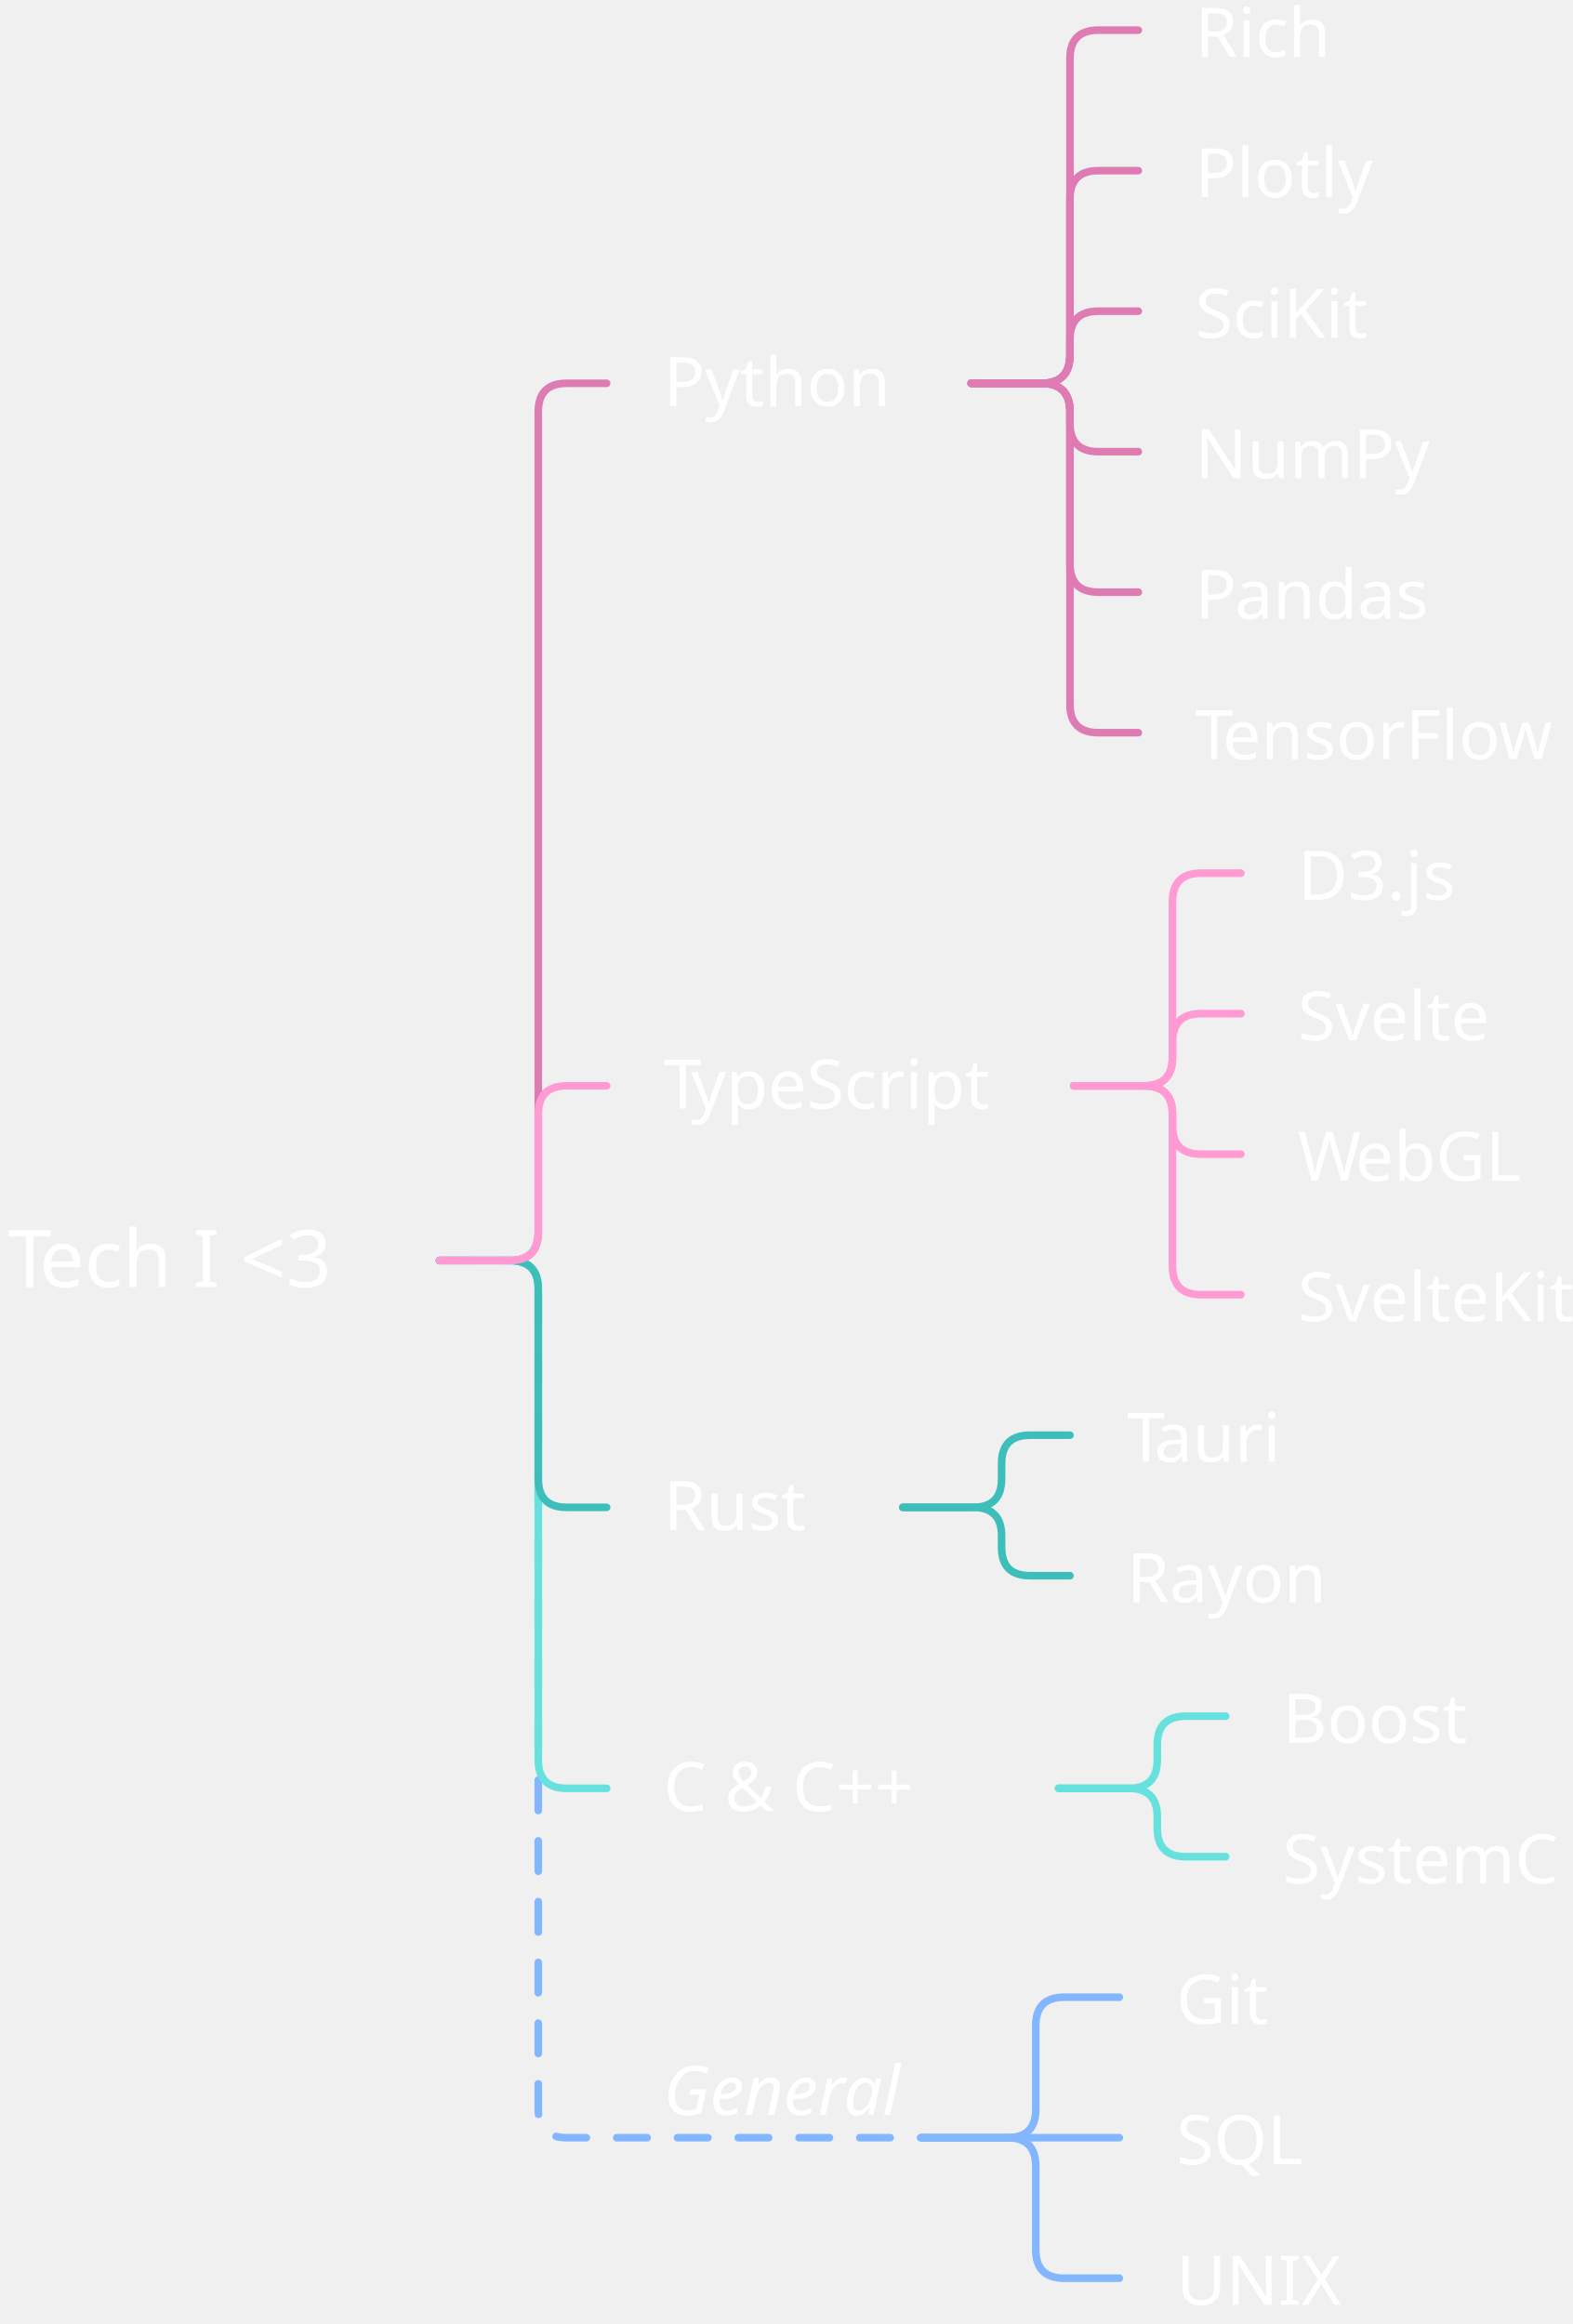
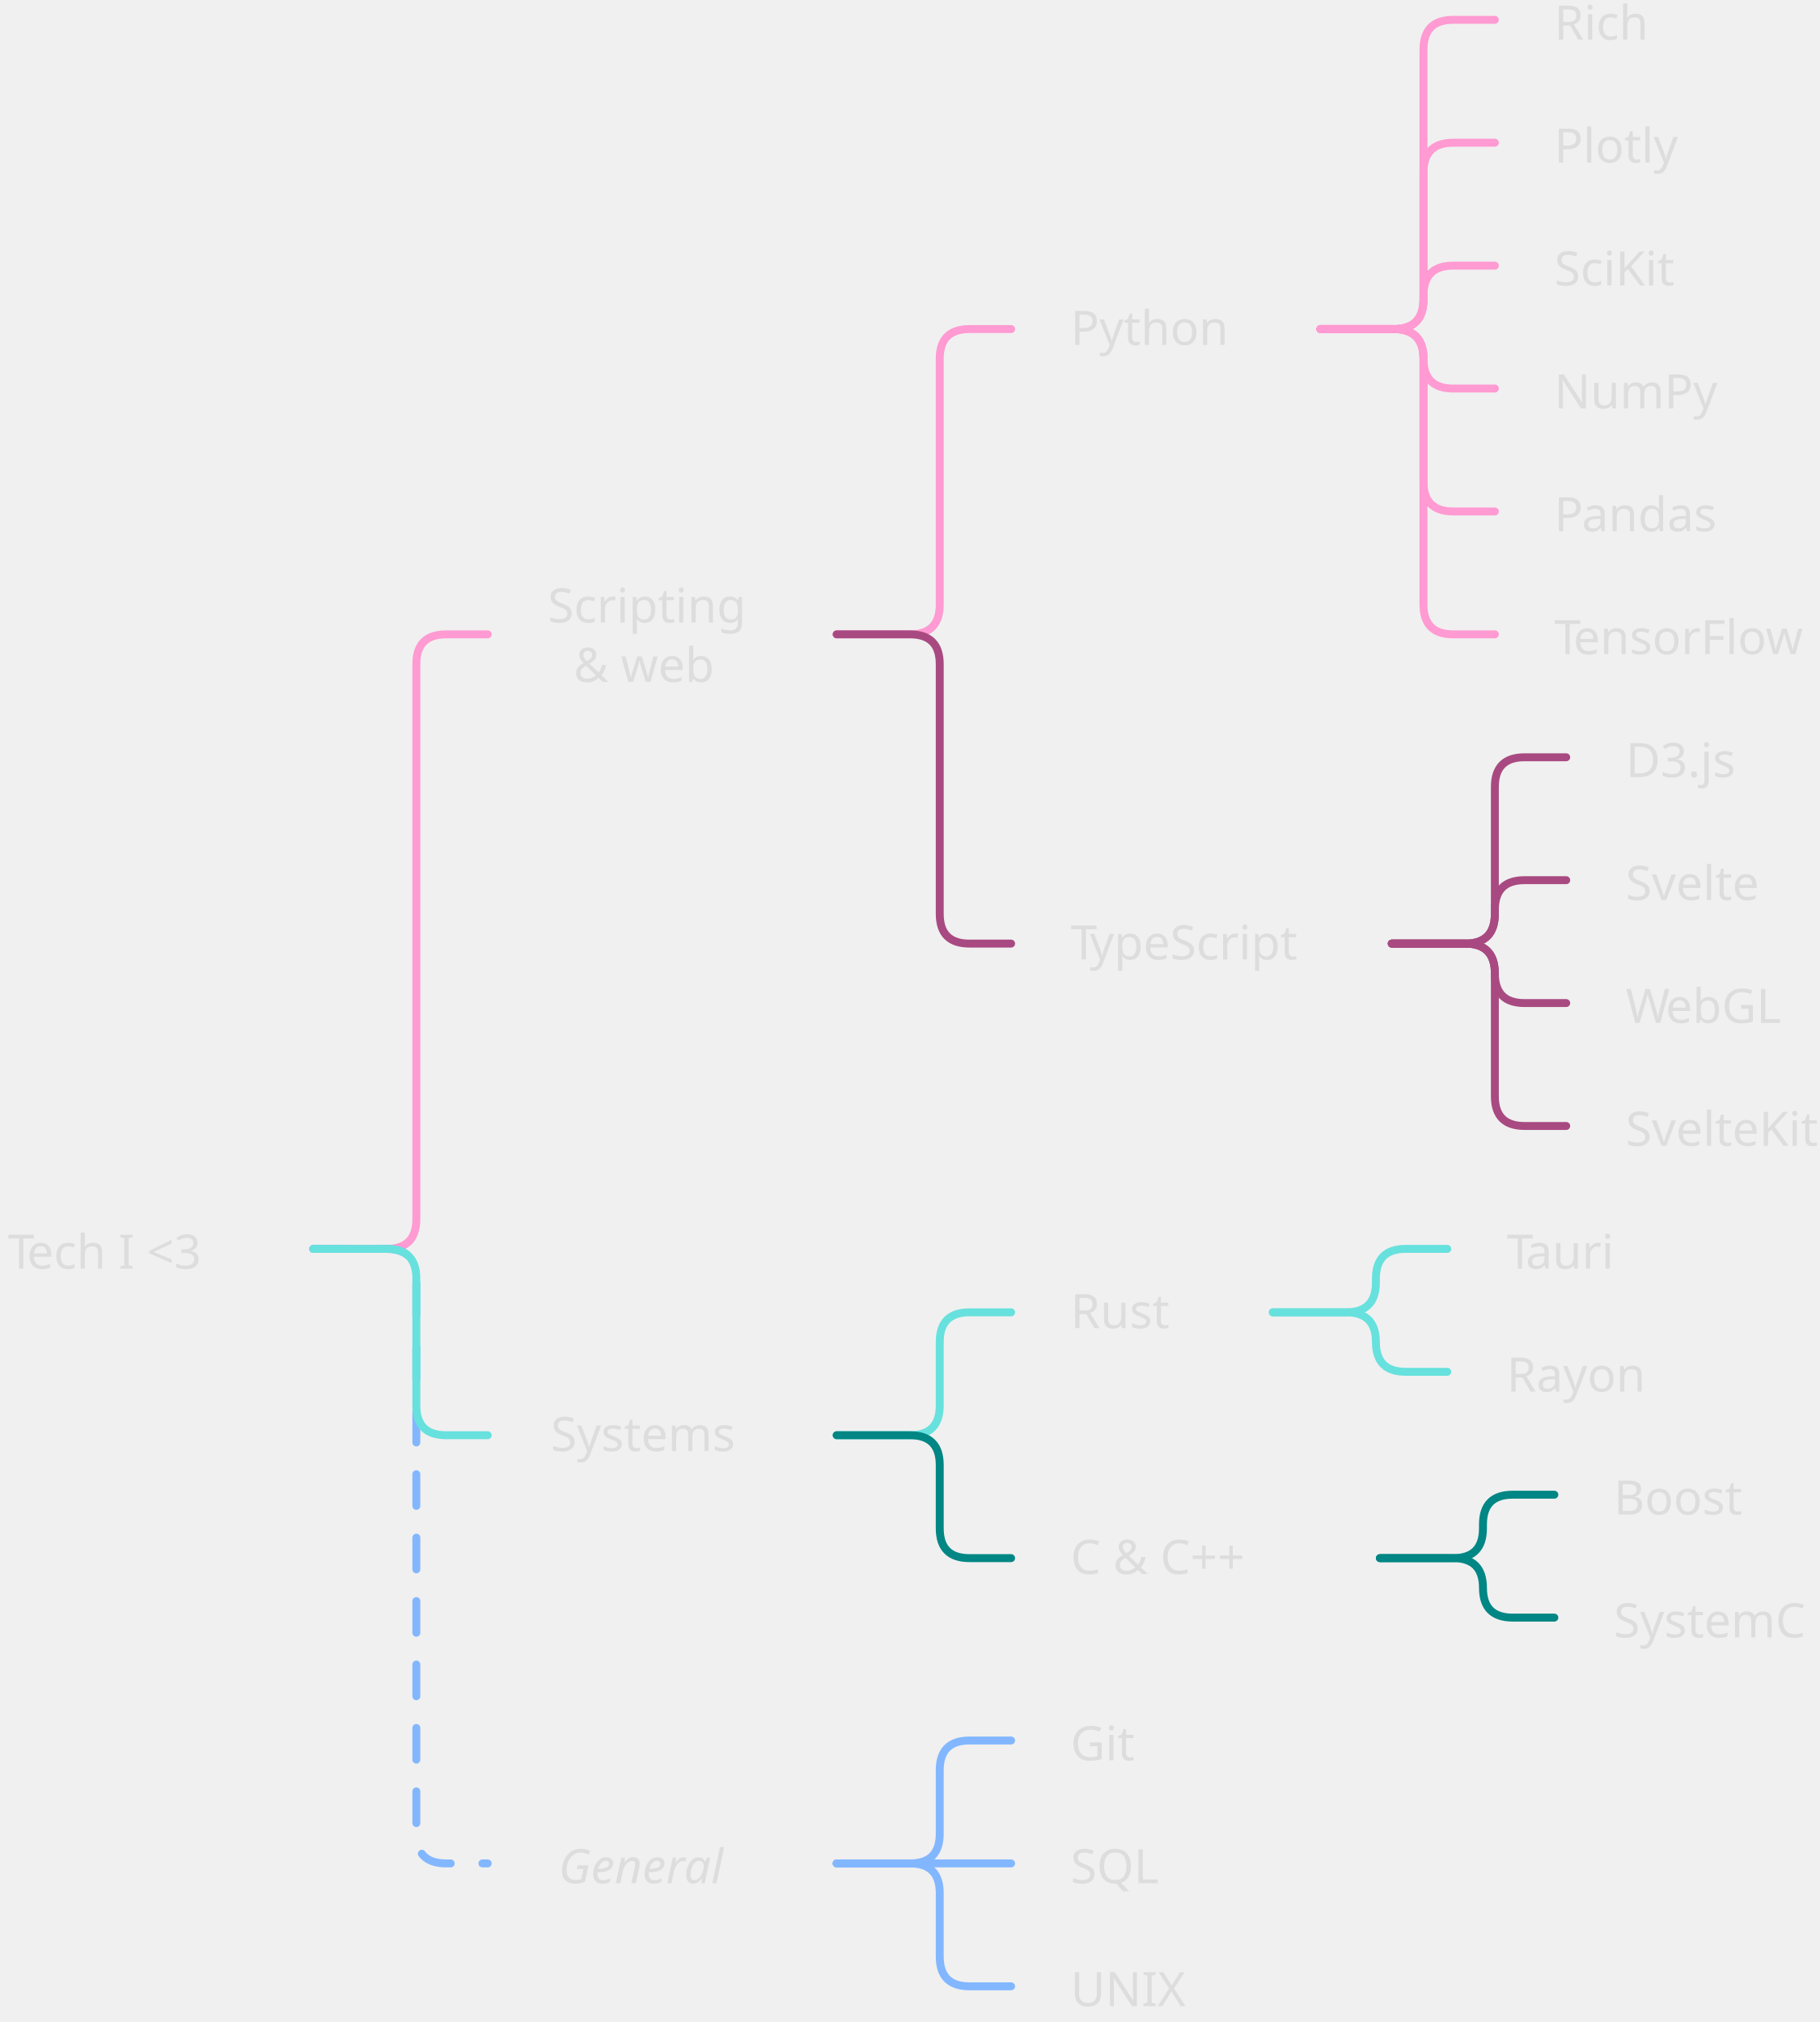
- <svg xmlns="http://www.w3.org/2000/svg" width="100%" height="100%" viewBox="0 0 414 612" version="1.1" xml:space="preserve" style="fill-rule:evenodd;clip-rule:evenodd;stroke-linecap:round;stroke-miterlimit:10;">
-   <rect id="Artboard1" x="0" y="0" width="414" height="612" style="fill:none;" />
+ <svg xmlns="http://www.w3.org/2000/svg" width="100%" height="100%" viewBox="0 0 459 510" version="1.1" xml:space="preserve" style="fill-rule:evenodd;clip-rule:evenodd;stroke-linecap:round;stroke-miterlimit:10;">
+   <rect id="Artboard1" x="0" y="0" width="459" height="510" style="fill:none;" />
  <clipPath id="_clip1">
-     <rect id="Artboard11" x="0" y="0" width="414" height="612" />
+     <rect id="Artboard11" x="0" y="0" width="459" height="510" />
  </clipPath>
  <g clip-path="url(#_clip1)">
-     <g transform="matrix(1,0,0,1,-45.261,-45.058)">
-       <g transform="matrix(1,0,0,-1,251,394)">
-         <path d="M-90,17L-71.5,17C-66.5,17 -64,14.5 -64,9.5L-64,-206.5C-64,-211.5 -61.5,-214 -56.5,-214L37,-214" style="fill:none;fill-rule:nonzero;stroke:rgb(130,183,255);stroke-width:2px;stroke-dasharray:8,8;" />
+     <g transform="matrix(1,0,0,1,-49,-48)">
+       <g transform="matrix(1,0,0,-1,12,344)">
+         <path d="M116,-19L134.5,-19C139.5,-19 142,-16.5 142,-11.5L142,128.5C142,133.5 144.5,136 149.5,136L160,136" style="fill:none;fill-rule:nonzero;stroke:rgb(255,154,210);stroke-width:2px;" />
      </g>
-       <g transform="matrix(1,0,0,-1,251,-68)">
-         <path d="M-90,-445L-71.5,-445C-66.5,-445 -64,-442.5 -64,-437.5L-64,-221.5C-64,-216.5 -61.5,-214 -56.5,-214L-46,-214" style="fill:none;fill-rule:nonzero;stroke:rgb(222,123,179);stroke-width:2px;" />
+       <g transform="matrix(1,0,0,-1,12,654)">
+         <path d="M116,291L134.5,291C139.5,291 142,288.5 142,283.5L142,143.5C142,138.5 144.5,136 149.5,136L160,136" style="fill:none;fill-rule:nonzero;stroke:rgb(130,183,255);stroke-width:2px;stroke-dasharray:8,8;" />
      </g>
-       <g transform="matrix(1,0,0,-1,251,302)">
-         <path d="M-90,-75L-71.5,-75C-66.5,-75 -64,-77.5 -64,-82.5L-64,-206.5C-64,-211.5 -61.5,-214 -56.5,-214L-46,-214" style="fill:none;fill-rule:nonzero;stroke:rgb(103,225,221);stroke-width:2px;" />
+       <g transform="matrix(1,0,0,-1,12,112)">
+         <path d="M248,-96L266.5,-96C271.5,-96 274,-93.5 274,-88.5L274,-26.5C274,-21.5 276.5,-19 281.5,-19L292,-19" style="fill:none;fill-rule:nonzero;stroke:rgb(255,154,210);stroke-width:2px;" />
      </g>
-       <g transform="matrix(1,0,0,-1,251,-392)">
-         <path d="M50,-538L68.5,-538C73.5,-538 76,-535.5 76,-530.5L76,-452.5C76,-447.5 78.5,-445 83.5,-445L94,-445" style="fill:none;fill-rule:nonzero;stroke:rgb(222,123,179);stroke-width:2px;" />
+       <g transform="matrix(1,0,0,-1,12,-43)">
+         <path d="M370,-174L388.5,-174C393.5,-174 396,-171.5 396,-166.5L396,-103.5C396,-98.5 398.5,-96 403.5,-96L414,-96" style="fill:none;fill-rule:nonzero;stroke:rgb(255,154,210);stroke-width:2px;" />
      </g>
-       <g transform="matrix(1,0,0,-1,251,-207)">
-         <path d="M50,-353L68.5,-353C73.5,-353 76,-355.5 76,-360.5L76,-437.5C76,-442.5 78.5,-445 83.5,-445L94,-445" style="fill:none;fill-rule:nonzero;stroke:rgb(222,123,179);stroke-width:2px;" />
+       <g transform="matrix(1,0,0,-1,12,112)">
+         <path d="M370,-19L388.5,-19C393.5,-19 396,-21.5 396,-26.5L396,-88.5C396,-93.5 398.5,-96 403.5,-96L414,-96" style="fill:none;fill-rule:nonzero;stroke:rgb(255,154,210);stroke-width:2px;" />
      </g>
-       <g transform="matrix(1,0,0,-1,251,228)">
-         <path d="M-90,-149L-71.5,-149C-66.5,-149 -64,-151.5 -64,-156.5L-64,-206.5C-64,-211.5 -61.5,-214 -56.5,-214L-46,-214" style="fill:none;fill-rule:nonzero;stroke:rgb(62,190,186);stroke-width:2px;" />
+       <g transform="matrix(1,0,0,-1,12,267)">
+         <path d="M248,59L266.5,59C271.5,59 274,56.5 274,51.5L274,-11.5C274,-16.5 276.5,-19 281.5,-19L292,-19" style="fill:none;fill-rule:nonzero;stroke:rgb(168,74,129);stroke-width:2px;" />
      </g>
-       <g transform="matrix(1,0,0,-1,251,-355)">
-         <path d="M50,-501L68.5,-501C73.5,-501 76,-498.5 76,-493.5L76,-452.5C76,-447.5 78.5,-445 83.5,-445L94,-445" style="fill:none;fill-rule:nonzero;stroke:rgb(222,123,179);stroke-width:2px;" />
+       <g transform="matrix(1,0,0,-1,12,-12)">
+         <path d="M370,-143L388.5,-143C393.5,-143 396,-140.5 396,-135.5L396,-103.5C396,-98.5 398.5,-96 403.5,-96L414,-96" style="fill:none;fill-rule:nonzero;stroke:rgb(255,154,210);stroke-width:2px;" />
      </g>
-       <g transform="matrix(1,0,0,-1,251,-244)">
-         <path d="M50,-390L68.5,-390C73.5,-390 76,-392.5 76,-397.5L76,-437.5C76,-442.5 78.5,-445 83.5,-445L94,-445" style="fill:none;fill-rule:nonzero;stroke:rgb(222,123,179);stroke-width:2px;" />
+       <g transform="matrix(1,0,0,-1,12,81)">
+         <path d="M370,-50L388.5,-50C393.5,-50 396,-52.5 396,-57.5L396,-88.5C396,-93.5 398.5,-96 403.5,-96L414,-96" style="fill:none;fill-rule:nonzero;stroke:rgb(255,154,210);stroke-width:2px;" />
      </g>
-       <g transform="matrix(1,0,0,-1,251,15)">
-         <path d="M77,-316L95.5,-316C100.5,-316 103,-313.5 103,-308.5L103,-267.5C103,-262.5 105.5,-260 110.5,-260L121,-260" style="fill:none;fill-rule:nonzero;stroke:rgb(255,154,210);stroke-width:2px;" />
+       <g transform="matrix(1,0,0,-1,12,298)">
+         <path d="M388,12L406.5,12C411.5,12 414,14.5 414,19.5L414,51.5C414,56.5 416.5,59 421.5,59L432,59" style="fill:none;fill-rule:nonzero;stroke:rgb(168,74,129);stroke-width:2px;" />
      </g>
-       <g transform="matrix(1,0,0,-1,251,126)">
-         <path d="M77,-205L95.5,-205C100.5,-205 103,-207.5 103,-212.5L103,-252.5C103,-257.5 105.5,-260 110.5,-260L121,-260" style="fill:none;fill-rule:nonzero;stroke:rgb(255,154,210);stroke-width:2px;" />
+       <g transform="matrix(1,0,0,-1,12,391)">
+         <path d="M388,105L406.5,105C411.5,105 414,102.5 414,97.5L414,66.5C414,61.5 416.5,59 421.5,59L432,59" style="fill:none;fill-rule:nonzero;stroke:rgb(168,74,129);stroke-width:2px;" />
      </g>
-       <g transform="matrix(1,0,0,-1,251,117)">
-         <path d="M-90,-260L-71.5,-260C-66.5,-260 -64,-257.5 -64,-252.5L-64,-221.5C-64,-216.5 -61.5,-214 -56.5,-214L-46,-214" style="fill:none;fill-rule:nonzero;stroke:rgb(255,154,210);stroke-width:2px;" />
+       <g transform="matrix(1,0,0,-1,12,546)">
+         <path d="M116,183L134.5,183C139.5,183 142,180.5 142,175.5L142,143.5C142,138.5 144.5,136 149.5,136L160,136" style="fill:none;fill-rule:nonzero;stroke:rgb(103,225,221);stroke-width:2px;" />
      </g>
-       <g transform="matrix(1,0,0,-1,251,588)">
-         <path d="M37,-20L59.5,-20C64.5,-20 67,-17.5 67,-12.5L67,9.5C67,14.5 69.5,17 74.5,17L89,17" style="fill:none;fill-rule:nonzero;stroke:rgb(130,183,255);stroke-width:2px;" />
+       <g transform="matrix(1,0,0,-1,12,562)">
+         <path d="M248,152L266.5,152C271.5,152 274,154.5 274,159.5L274,175.5C274,180.5 276.5,183 281.5,183L292,183" style="fill:none;fill-rule:nonzero;stroke:rgb(103,225,221);stroke-width:2px;" />
      </g>
-       <g transform="matrix(1,0,0,-1,251,662)">
-         <path d="M37,54L59.5,54C64.5,54 67,51.5 67,46.5L67,24.5C67,19.5 69.5,17 74.5,17L89,17" style="fill:none;fill-rule:nonzero;stroke:rgb(130,183,255);stroke-width:2px;" />
+       <g transform="matrix(1,0,0,-1,12,624)">
+         <path d="M248,214L266.5,214C271.5,214 274,211.5 274,206.5L274,190.5C274,185.5 276.5,183 281.5,183L292,183" style="fill:none;fill-rule:nonzero;stroke:rgb(0,134,132);stroke-width:2px;" />
      </g>
-       <g transform="matrix(1,0,0,-1,251,625)">
-         <path d="M37,17L89,17" style="fill:none;fill-rule:nonzero;stroke:rgb(130,183,255);stroke-width:2px;" />
+       <g transform="matrix(1,0,0,-1,12,778)">
+         <path d="M248,260L266.5,260C271.5,260 274,262.5 274,267.5L274,283.5C274,288.5 276.5,291 281.5,291L292,291" style="fill:none;fill-rule:nonzero;stroke:rgb(130,183,255);stroke-width:2px;" />
      </g>
-       <g transform="matrix(1,0,0,-1,251,-318)">
-         <path d="M50,-464L68.5,-464C73.5,-464 76,-461.5 76,-456.5L76,-452.5C76,-447.5 78.5,-445 83.5,-445L94,-445" style="fill:none;fill-rule:nonzero;stroke:rgb(222,123,179);stroke-width:2px;" />
+       <g transform="matrix(1,0,0,-1,12,840)">
+         <path d="M248,322L266.5,322C271.5,322 274,319.5 274,314.5L274,298.5C274,293.5 276.5,291 281.5,291L292,291" style="fill:none;fill-rule:nonzero;stroke:rgb(130,183,255);stroke-width:2px;" />
      </g>
-       <g transform="matrix(1,0,0,-1,251,-281)">
-         <path d="M50,-427L68.5,-427C73.5,-427 76,-429.5 76,-434.5L76,-437.5C76,-442.5 78.5,-445 83.5,-445L94,-445" style="fill:none;fill-rule:nonzero;stroke:rgb(222,123,179);stroke-width:2px;" />
+       <g transform="matrix(1,0,0,-1,12,19)">
+         <path d="M370,-112L388.5,-112C393.5,-112 396,-109.5 396,-104.5L396,-103.5C396,-98.5 398.5,-96 403.5,-96L414,-96" style="fill:none;fill-rule:nonzero;stroke:rgb(255,154,210);stroke-width:2px;" />
      </g>
-       <g transform="matrix(1,0,0,-1,251,52)">
-         <path d="M77,-279L95.5,-279C100.5,-279 103,-276.5 103,-271.5L103,-267.5C103,-262.5 105.5,-260 110.5,-260L121,-260" style="fill:none;fill-rule:nonzero;stroke:rgb(255,154,210);stroke-width:2px;" />
+       <g transform="matrix(1,0,0,-1,12,50)">
+         <path d="M370,-81L388.5,-81C393.5,-81 396,-83.5 396,-88.5C396,-93.5 398.5,-96 403.5,-96L414,-96" style="fill:none;fill-rule:nonzero;stroke:rgb(255,154,210);stroke-width:2px;" />
      </g>
-       <g transform="matrix(1,0,0,-1,251,89)">
-         <path d="M77,-242L95.5,-242C100.5,-242 103,-244.5 103,-249.5L103,-252.5C103,-257.5 105.5,-260 110.5,-260L121,-260" style="fill:none;fill-rule:nonzero;stroke:rgb(255,154,210);stroke-width:2px;" />
+       <g transform="matrix(1,0,0,-1,12,329)">
+         <path d="M388,43L406.5,43C411.5,43 414,45.5 414,50.5L414,51.5C414,56.5 416.5,59 421.5,59L432,59" style="fill:none;fill-rule:nonzero;stroke:rgb(168,74,129);stroke-width:2px;" />
      </g>
-       <g transform="matrix(1,0,0,-1,251,274)">
-         <path d="M32,-168L50.5,-168C55.5,-168 58,-165.5 58,-160.5L58,-156.5C58,-151.5 60.5,-149 65.5,-149L76,-149" style="fill:none;fill-rule:nonzero;stroke:rgb(62,190,186);stroke-width:2px;" />
+       <g transform="matrix(1,0,0,-1,12,360)">
+         <path d="M388,74L406.5,74C411.5,74 414,71.5 414,66.5C414,61.5 416.5,59 421.5,59L432,59" style="fill:none;fill-rule:nonzero;stroke:rgb(168,74,129);stroke-width:2px;" />
      </g>
-       <g transform="matrix(1,0,0,-1,251,311)">
-         <path d="M32,-131L50.5,-131C55.5,-131 58,-133.5 58,-138.5L58,-141.5C58,-146.5 60.5,-149 65.5,-149L76,-149" style="fill:none;fill-rule:nonzero;stroke:rgb(62,190,186);stroke-width:2px;" />
+       <g transform="matrix(1,0,0,-1,12,515)">
+         <path d="M358,136L376.5,136C381.5,136 384,138.5 384,143.5L384,144.5C384,149.5 386.5,152 391.5,152L402,152" style="fill:none;fill-rule:nonzero;stroke:rgb(103,225,221);stroke-width:2px;" />
      </g>
-       <g transform="matrix(1,0,0,-1,251,422)">
-         <path d="M73,-94L91.5,-94C96.5,-94 99,-91.5 99,-86.5L99,-82.5C99,-77.5 101.5,-75 106.5,-75L117,-75" style="fill:none;fill-rule:nonzero;stroke:rgb(103,225,221);stroke-width:2px;" />
+       <g transform="matrix(1,0,0,-1,12,546)">
+         <path d="M358,167L376.5,167C381.5,167 384,164.5 384,159.5C384,154.5 386.5,152 391.5,152L402,152" style="fill:none;fill-rule:nonzero;stroke:rgb(103,225,221);stroke-width:2px;" />
      </g>
-       <g transform="matrix(1,0,0,-1,251,459)">
-         <path d="M73,-57L91.5,-57C96.5,-57 99,-59.5 99,-64.5L99,-67.5C99,-72.5 101.5,-75 106.5,-75L117,-75" style="fill:none;fill-rule:nonzero;stroke:rgb(103,225,221);stroke-width:2px;" />
+       <g transform="matrix(1,0,0,-1,12,639)">
+         <path d="M385,198L403.5,198C408.5,198 411,200.5 411,205.5L411,206.5C411,211.5 413.5,214 418.5,214L429,214" style="fill:none;fill-rule:nonzero;stroke:rgb(0,134,132);stroke-width:2px;" />
      </g>
-       <text x="47.261px" y="384px" style="font-family:'Swiss721Light', 'Swiss 721', sans-serif;font-weight:300;font-size:21px;fill:white;">T<tspan x="55.64px 66.749px " y="384px 384px ">ec</tspan>h I &lt;3</text>
-       <text x="220px" y="152px" style="font-family:'Swiss721Light', 'Swiss 721', sans-serif;font-weight:300;font-size:18px;fill:white;">Python</text>
+       <g transform="matrix(1,0,0,-1,12,670)">
+         <path d="M385,229L403.5,229C408.5,229 411,226.5 411,221.5C411,216.5 413.5,214 418.5,214L429,214" style="fill:none;fill-rule:nonzero;stroke:rgb(0,134,132);stroke-width:2px;" />
+       </g>
+       <g transform="matrix(1,0,0,-1,12,809)">
+         <path d="M248,291L292,291" style="fill:none;fill-rule:nonzero;stroke:rgb(130,183,255);stroke-width:2px;" />
+       </g>
+       <text x="51px" y="368px" style="font-family:'Swiss721Light', 'Swiss 721', sans-serif;font-weight:300;font-size:12px;fill:rgb(221,221,221);">T<tspan x="55.788px 62.136px " y="368px 368px ">ec</tspan>h I &lt;3</text>
      <g>
-         <text x="360px" y="60px" style="font-family:'Swiss721Light', 'Swiss 721', sans-serif;font-weight:300;font-size:18px;fill:white;">Rich</text>
-         <text x="360px" y="97px" style="font-family:'Swiss721Light', 'Swiss 721', sans-serif;font-weight:300;font-size:18px;fill:white;">Plotly</text>
-         <text x="360px" y="134px" style="font-family:'Swiss721Light', 'Swiss 721', sans-serif;font-weight:300;font-size:18px;fill:white;">SciKit</text>
-         <text x="360px" y="171px" style="font-family:'Swiss721Light', 'Swiss 721', sans-serif;font-weight:300;font-size:18px;fill:white;">NumPy</text>
-         <text x="360px" y="208px" style="font-family:'Swiss721Light', 'Swiss 721', sans-serif;font-weight:300;font-size:18px;fill:white;">P<tspan x="370.386px 380.034px " y="208px 208px ">an</tspan>das</text>
-         <text x="360px" y="245px" style="font-family:'Swiss721Light', 'Swiss 721', sans-serif;font-weight:300;font-size:18px;fill:white;">T<tspan x="367.182px 376.704px " y="245px 245px ">en</tspan>sorFlow</text>
+         <text x="187.152px" y="205px" style="font-family:'Swiss721Light', 'Swiss 721', sans-serif;font-weight:300;font-size:12px;fill:rgb(221,221,221);">Scripting</text>
+         <text x="193.662px" y="220px" style="font-family:'Swiss721Light', 'Swiss 721', sans-serif;font-weight:300;font-size:12px;fill:rgb(221,221,221);">&amp; web</text>
      </g>
-       <text x="220px" y="337px" style="font-family:'Swiss721Light', 'Swiss 721', sans-serif;font-weight:300;font-size:18px;fill:white;">T<tspan x="227.254px 235.624px " y="337px 337px ">yp</tspan>eScript</text>
+       <text x="319px" y="135px" style="font-family:'Swiss721Light', 'Swiss 721', sans-serif;font-weight:300;font-size:12px;fill:rgb(221,221,221);">Python</text>
      <g>
-         <text x="387px" y="282px" style="font-family:'Swiss721Light', 'Swiss 721', sans-serif;font-weight:300;font-size:18px;fill:white;">D3.js</text>
-         <text x="387px" y="319px" style="font-family:'Swiss721Light', 'Swiss 721', sans-serif;font-weight:300;font-size:18px;fill:white;">Svelte</text>
-         <text x="387px" y="356px" style="font-family:'Swiss721Light', 'Swiss 721', sans-serif;font-weight:300;font-size:18px;fill:white;">W<tspan x="402.12px 411.642px " y="356px 356px ">eb</tspan>GL</text>
-         <text x="387px" y="393px" style="font-family:'Swiss721Light', 'Swiss 721', sans-serif;font-weight:300;font-size:18px;fill:white;">SvelteKit</text>
+         <text x="441px" y="58px" style="font-family:'Swiss721Light', 'Swiss 721', sans-serif;font-weight:300;font-size:12px;fill:rgb(221,221,221);">Rich</text>
+         <text x="441px" y="89px" style="font-family:'Swiss721Light', 'Swiss 721', sans-serif;font-weight:300;font-size:12px;fill:rgb(221,221,221);">Plotly</text>
+         <text x="441px" y="120px" style="font-family:'Swiss721Light', 'Swiss 721', sans-serif;font-weight:300;font-size:12px;fill:rgb(221,221,221);">SciKit</text>
+         <text x="441px" y="151px" style="font-family:'Swiss721Light', 'Swiss 721', sans-serif;font-weight:300;font-size:12px;fill:rgb(221,221,221);">NumPy</text>
+         <text x="441px" y="182px" style="font-family:'Swiss721Light', 'Swiss 721', sans-serif;font-weight:300;font-size:12px;fill:rgb(221,221,221);">P<tspan x="447.924px 454.356px " y="182px 182px ">an</tspan>das</text>
+         <text x="441px" y="213px" style="font-family:'Swiss721Light', 'Swiss 721', sans-serif;font-weight:300;font-size:12px;fill:rgb(221,221,221);">T<tspan x="445.788px 452.136px " y="213px 213px ">en</tspan>sorFlow</text>
      </g>
-       <text x="220px" y="448px" style="font-family:'Swiss721Light', 'Swiss 721', sans-serif;font-weight:300;font-size:18px;fill:white;">Rust</text>
+       <text x="319px" y="290px" style="font-family:'Swiss721Light', 'Swiss 721', sans-serif;font-weight:300;font-size:12px;fill:rgb(221,221,221);">T<tspan x="323.836px 329.416px " y="290px 290px ">yp</tspan>eScript</text>
      <g>
-         <text x="342px" y="430px" style="font-family:'Swiss721Light', 'Swiss 721', sans-serif;font-weight:300;font-size:18px;fill:white;">T<tspan x="349.182px 358.83px " y="430px 430px ">au</tspan>ri</text>
-         <text x="342px" y="467px" style="font-family:'Swiss721Light', 'Swiss 721', sans-serif;font-weight:300;font-size:18px;fill:white;">Rayon</text>
+         <text x="459px" y="244px" style="font-family:'Swiss721Light', 'Swiss 721', sans-serif;font-weight:300;font-size:12px;fill:rgb(221,221,221);">D3.js</text>
+         <text x="459px" y="275px" style="font-family:'Swiss721Light', 'Swiss 721', sans-serif;font-weight:300;font-size:12px;fill:rgb(221,221,221);">Svelte</text>
+         <text x="459px" y="306px" style="font-family:'Swiss721Light', 'Swiss 721', sans-serif;font-weight:300;font-size:12px;fill:rgb(221,221,221);">W<tspan x="469.08px 475.428px " y="306px 306px ">eb</tspan>GL</text>
+         <text x="459px" y="337px" style="font-family:'Swiss721Light', 'Swiss 721', sans-serif;font-weight:300;font-size:12px;fill:rgb(221,221,221);">SvelteKit</text>
      </g>
-       <text x="220px" y="522px" style="font-family:'Swiss721Light', 'Swiss 721', sans-serif;font-weight:300;font-size:18px;fill:white;">C &amp; C++</text>
+       <text x="187.896px" y="414px" style="font-family:'Swiss721Light', 'Swiss 721', sans-serif;font-weight:300;font-size:12px;fill:rgb(221,221,221);">Systems</text>
+       <text x="319px" y="383px" style="font-family:'Swiss721Light', 'Swiss 721', sans-serif;font-weight:300;font-size:12px;fill:rgb(221,221,221);">Rust</text>
      <g>
-         <text x="383px" y="504px" style="font-family:'Swiss721Light', 'Swiss 721', sans-serif;font-weight:300;font-size:18px;fill:white;">Boost</text>
-         <text x="383px" y="541px" style="font-family:'Swiss721Light', 'Swiss 721', sans-serif;font-weight:300;font-size:18px;fill:white;">SystemC</text>
+         <text x="429px" y="368px" style="font-family:'Swiss721Light', 'Swiss 721', sans-serif;font-weight:300;font-size:12px;fill:rgb(221,221,221);">T<tspan x="433.788px 440.22px " y="368px 368px ">au</tspan>ri</text>
+         <text x="429px" y="399px" style="font-family:'Swiss721Light', 'Swiss 721', sans-serif;font-weight:300;font-size:12px;fill:rgb(221,221,221);">Rayon</text>
      </g>
-       <text x="220px" y="602px" style="font-family:'Swiss721LightItalic', 'Swiss 721', sans-serif;font-weight:300;font-style:italic;font-size:18px;fill:white;">General</text>
+       <text x="319px" y="445px" style="font-family:'Swiss721Light', 'Swiss 721', sans-serif;font-weight:300;font-size:12px;fill:rgb(221,221,221);">C &amp; C++</text>
      <g>
-         <text x="355px" y="578px" style="font-family:'Swiss721Light', 'Swiss 721', sans-serif;font-weight:300;font-size:18px;fill:white;">Git</text>
-         <text x="355px" y="615px" style="font-family:'Swiss721Light', 'Swiss 721', sans-serif;font-weight:300;font-size:18px;fill:white;">SQL</text>
-         <text x="355px" y="652px" style="font-family:'Swiss721Light', 'Swiss 721', sans-serif;font-weight:300;font-size:18px;fill:white;">UNIX</text>
+         <text x="456px" y="430px" style="font-family:'Swiss721Light', 'Swiss 721', sans-serif;font-weight:300;font-size:12px;fill:rgb(221,221,221);">Boost</text>
+         <text x="456px" y="461px" style="font-family:'Swiss721Light', 'Swiss 721', sans-serif;font-weight:300;font-size:12px;fill:rgb(221,221,221);">SystemC</text>
+       </g>
+       <text x="189.894px" y="523px" style="font-family:'Swiss721LightItalic', 'Swiss 721', sans-serif;font-weight:300;font-style:italic;font-size:12px;fill:rgb(221,221,221);">General</text>
+       <g>
+         <text x="319px" y="492px" style="font-family:'Swiss721Light', 'Swiss 721', sans-serif;font-weight:300;font-size:12px;fill:rgb(221,221,221);">Git</text>
+         <text x="319px" y="523px" style="font-family:'Swiss721Light', 'Swiss 721', sans-serif;font-weight:300;font-size:12px;fill:rgb(221,221,221);">SQL</text>
+         <text x="319px" y="554px" style="font-family:'Swiss721Light', 'Swiss 721', sans-serif;font-weight:300;font-size:12px;fill:rgb(221,221,221);">UNIX</text>
      </g>
    </g>
  </g>
</svg>
